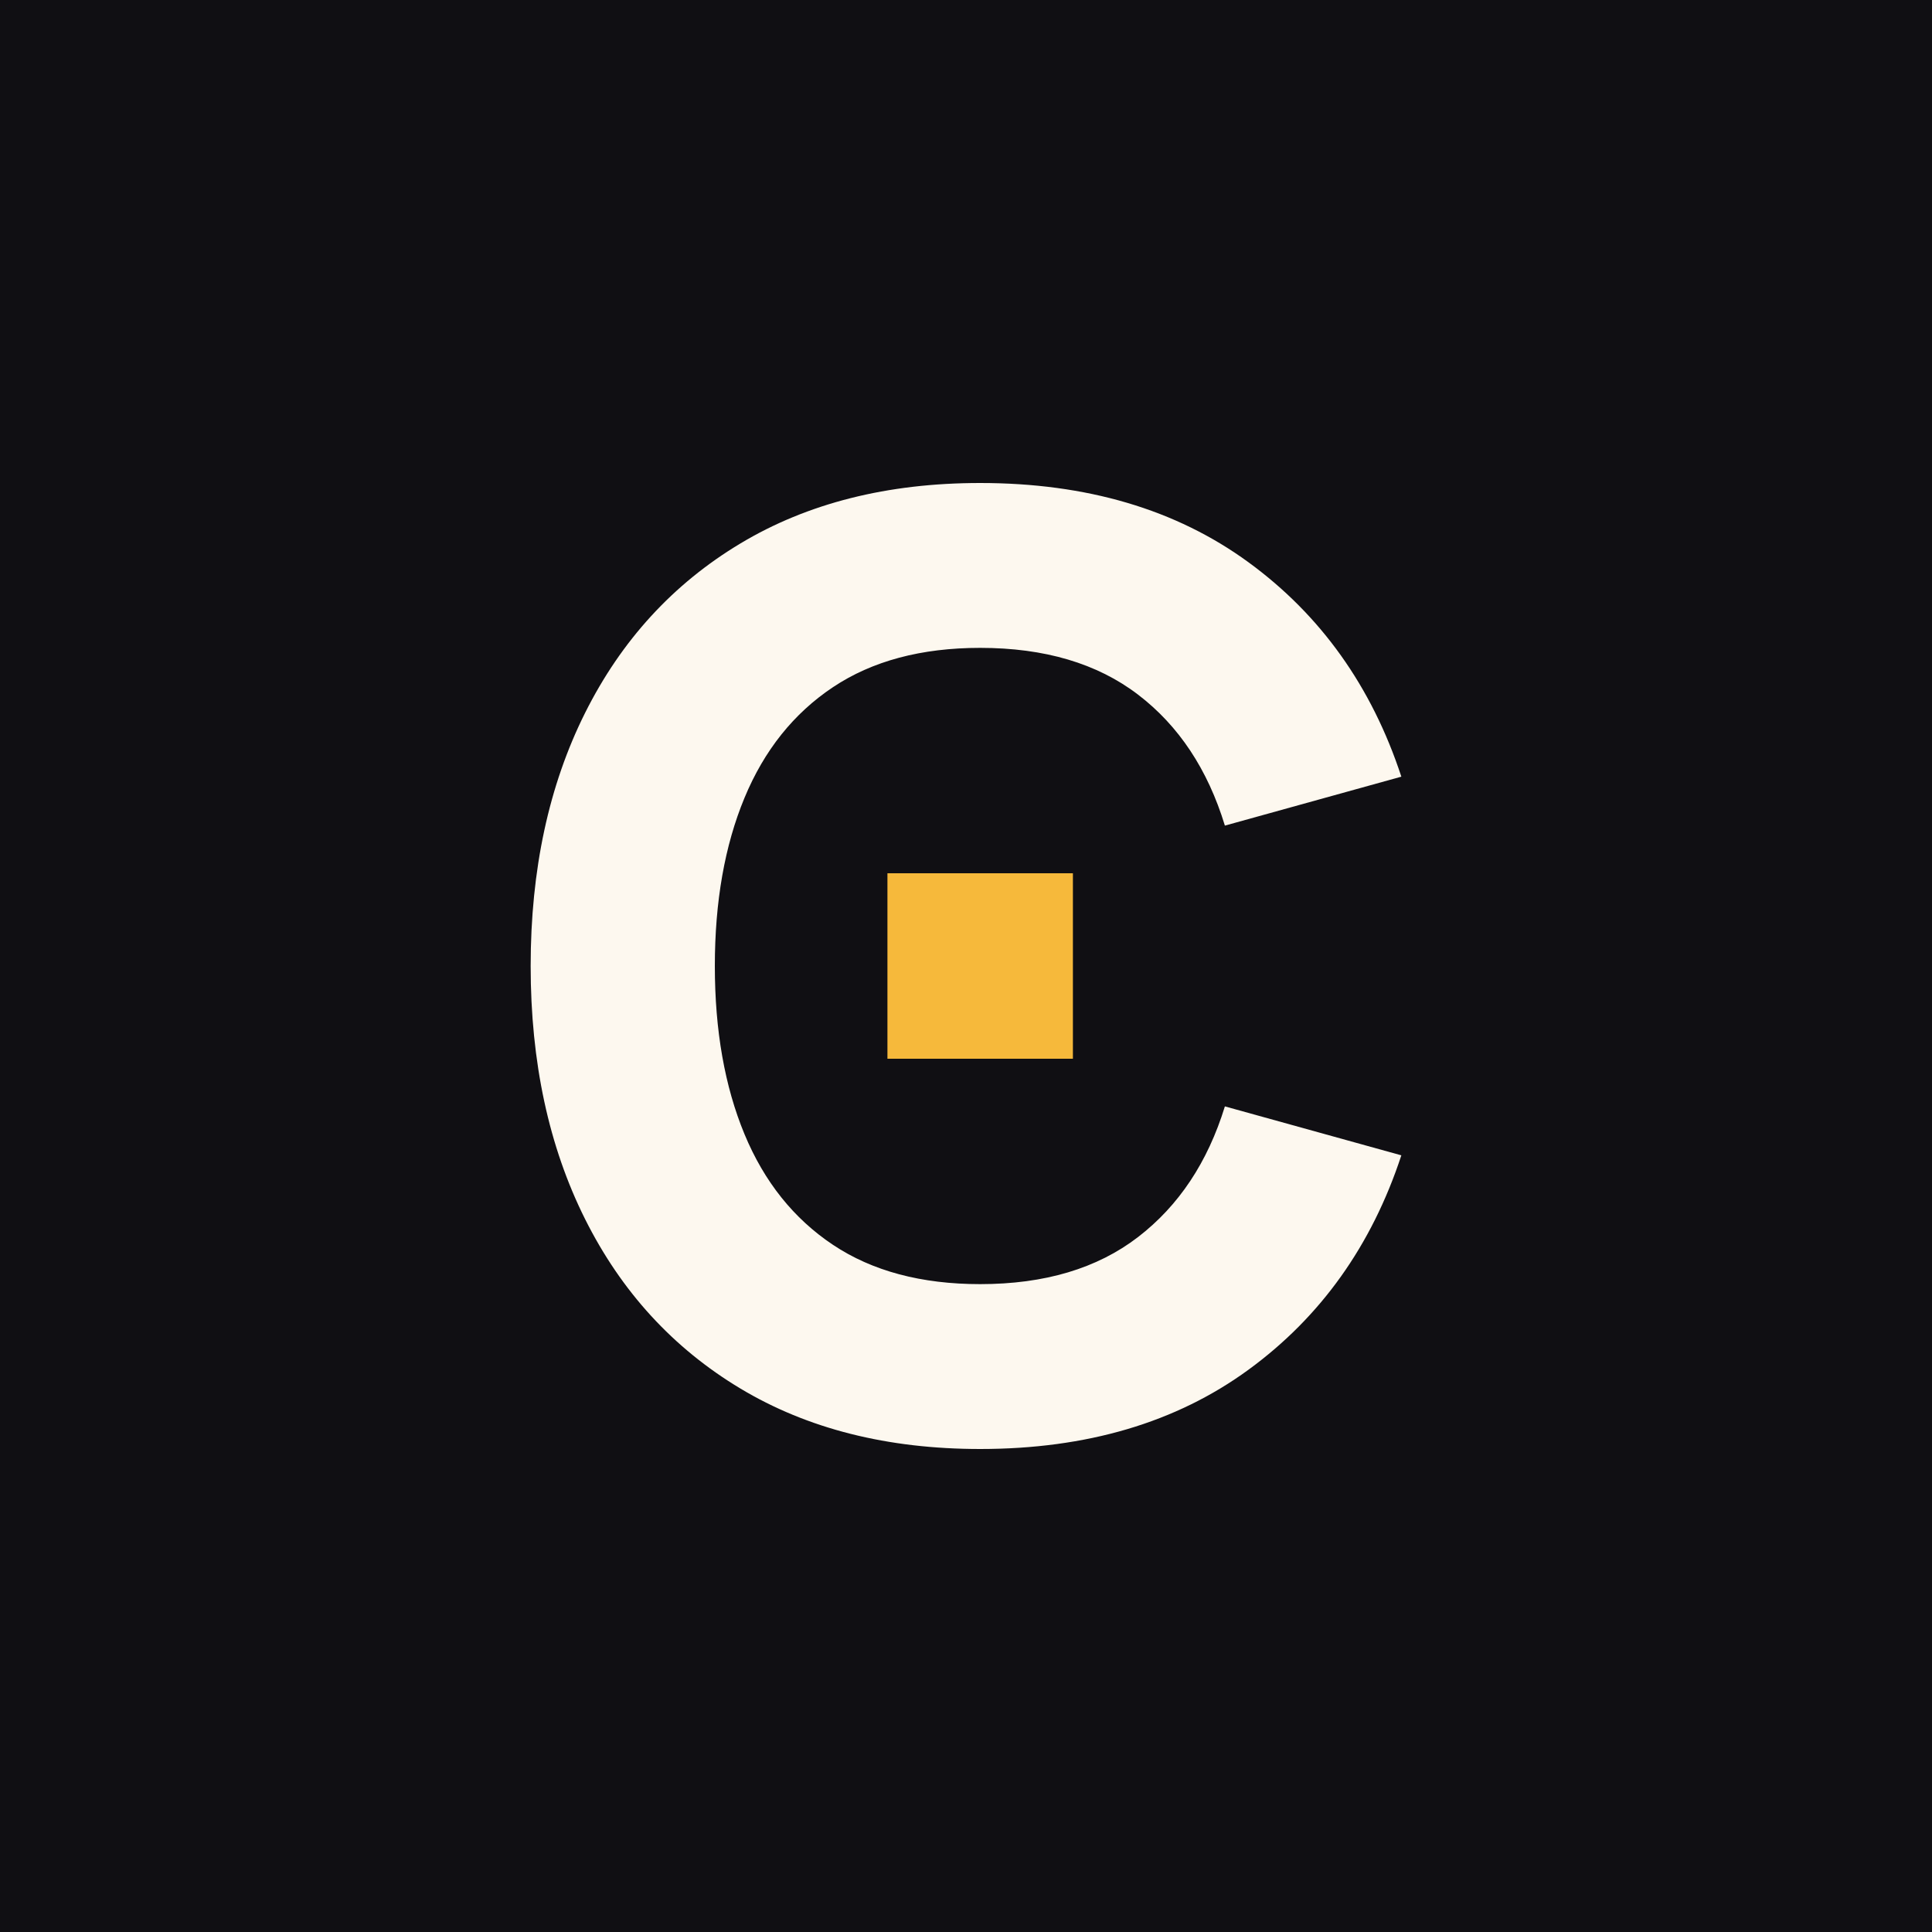
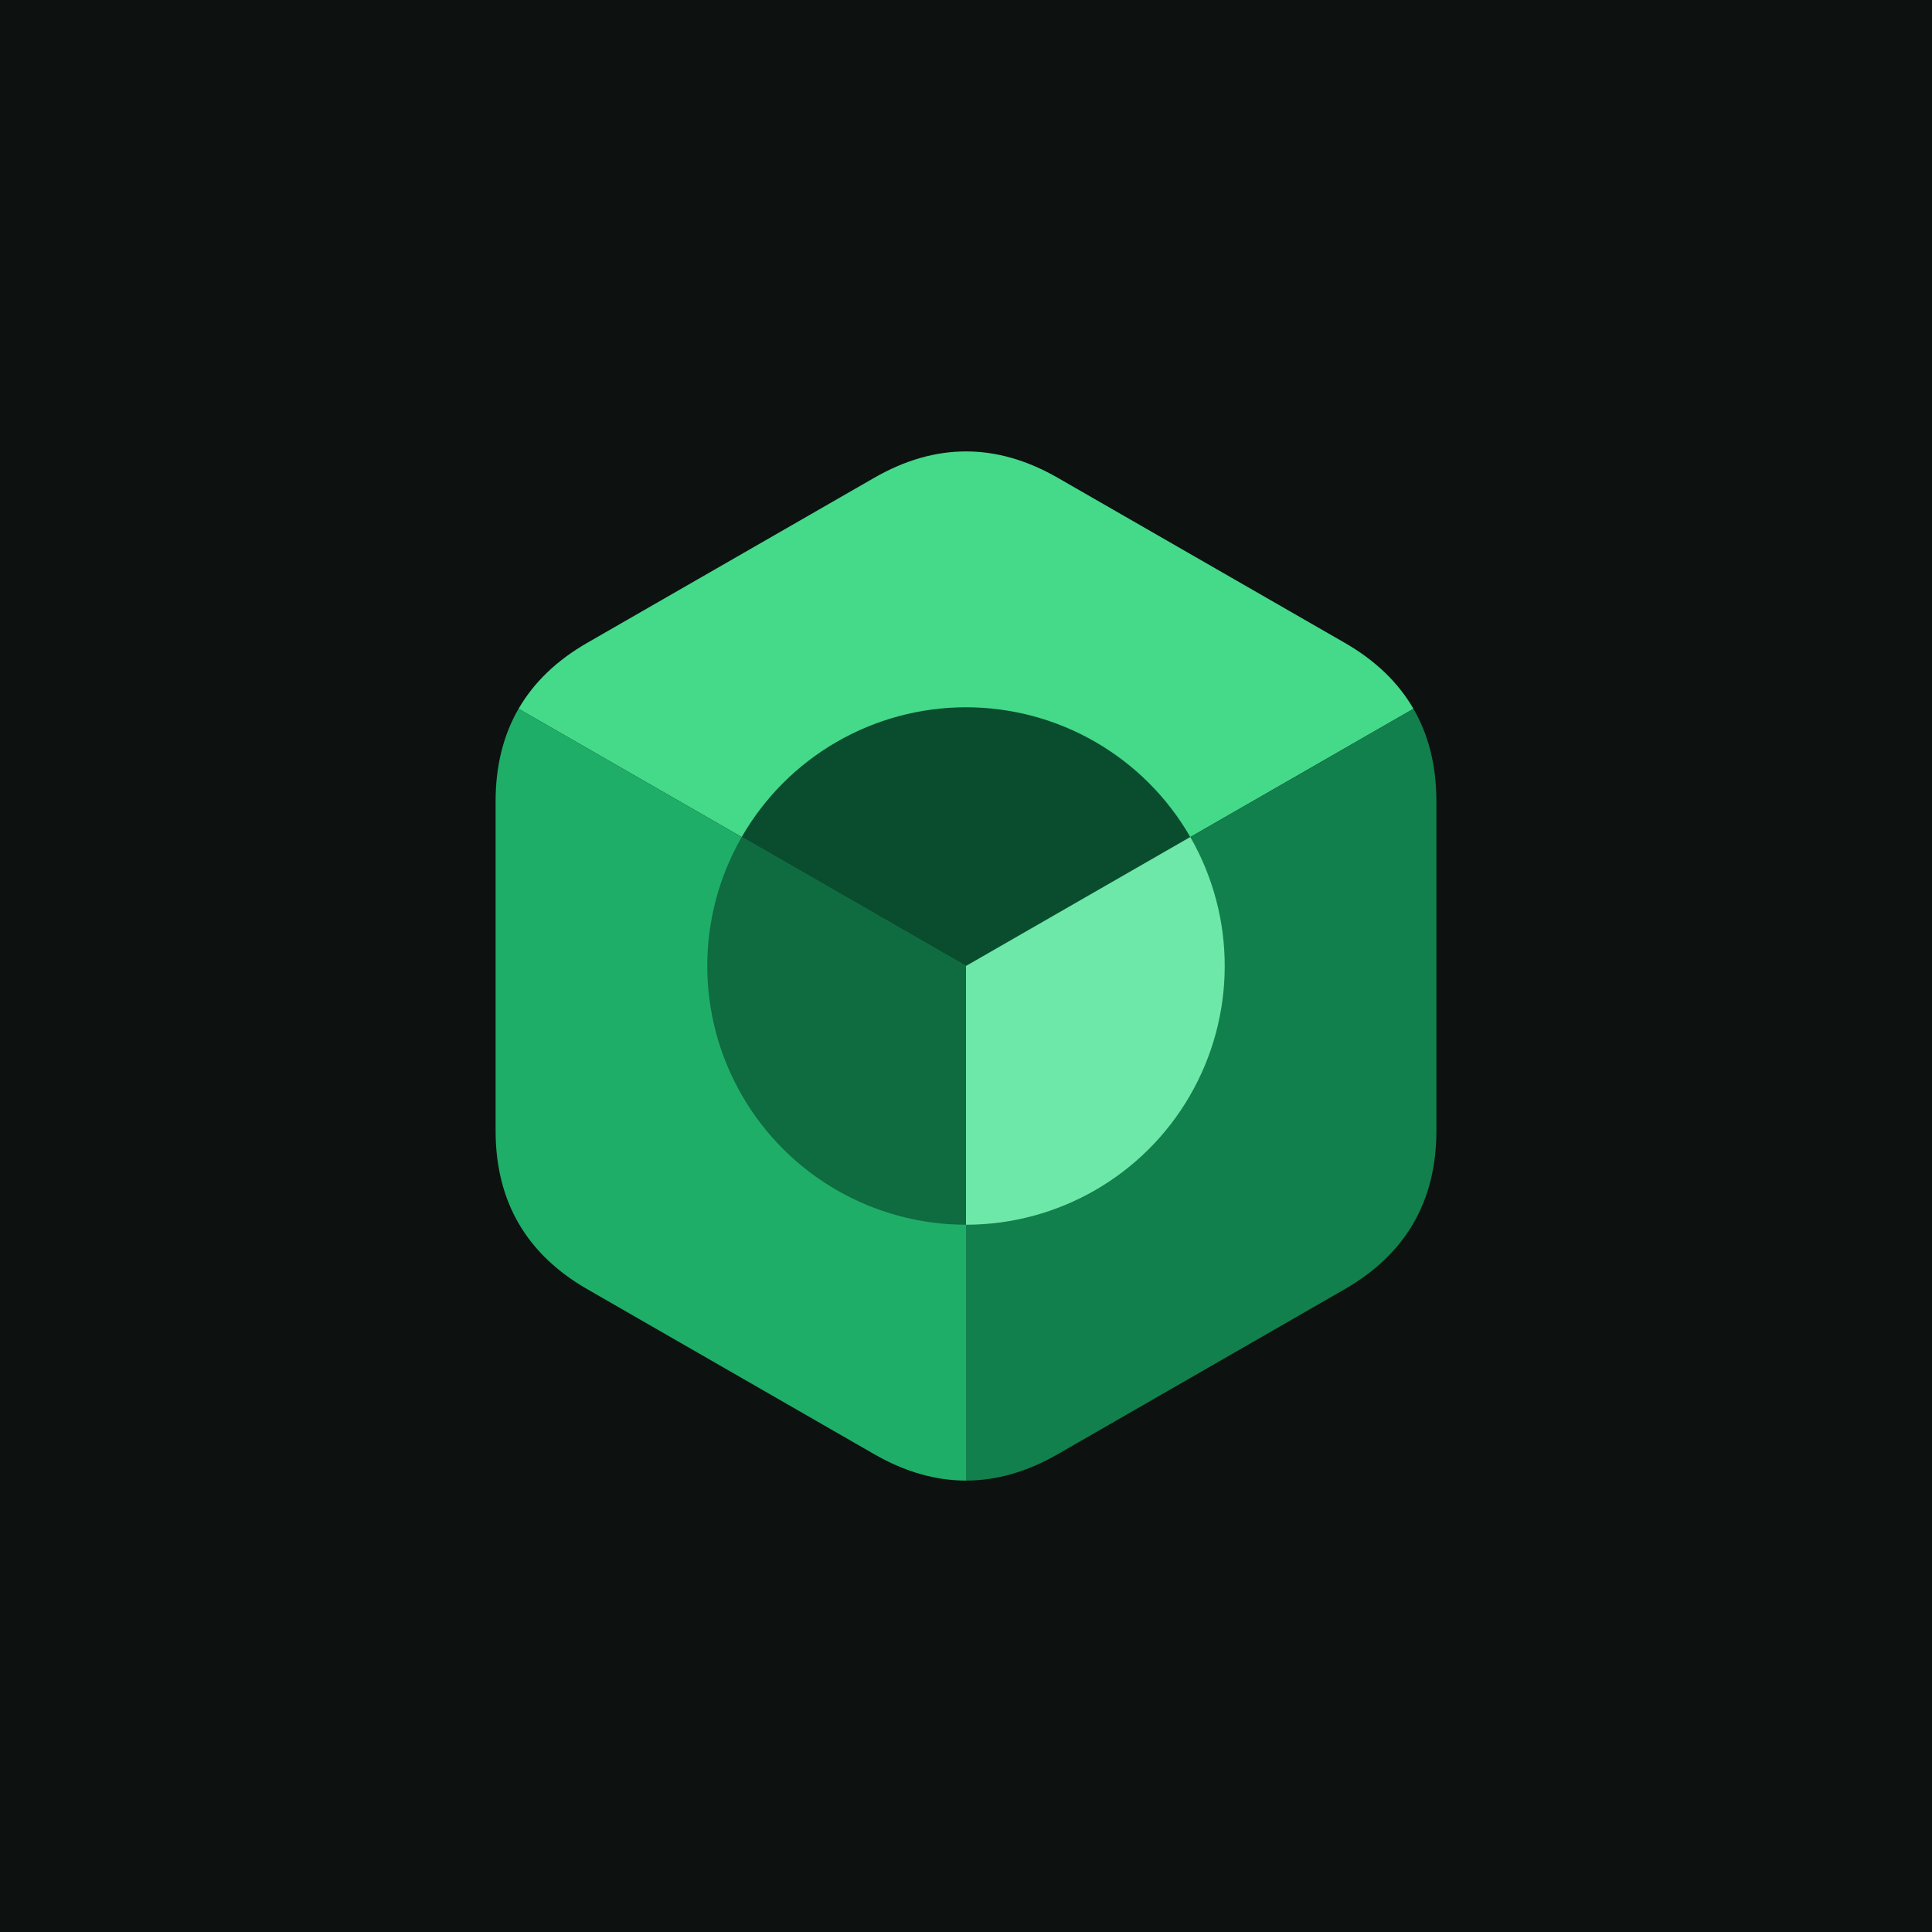
<svg xmlns="http://www.w3.org/2000/svg" viewBox="0 0 1024 1024" width="1024" height="1024">
-   <rect width="1024" height="1024" rx="0" fill="#100F13" />
-   <g transform="translate(281.26 256.00) scale(0.341333)">
-     <path d="M698 1500Q482 1500 325.5 1406Q169 1312 84.5 1143Q0 974 0 750Q0 526 84.5 357Q169 188 325.5 94Q482 0 698 0Q946 0 1114.5 123Q1283 246 1352 456L1078 532Q1038 401 943 328.5Q848 256 698 256Q561 256 469.5 317Q378 378 332 489Q286 600 286 750Q286 900 332 1011Q378 1122 469.5 1183Q561 1244 698 1244Q848 1244 943 1171Q1038 1098 1078 968L1352 1044Q1283 1254 1114.5 1377Q946 1500 698 1500Z" fill="#FDF8EF" />
-     <path d="M554 894V606H842V894Z" fill="#F6B93B" />
-   </g>
+   <rect width="1024" height="1024" fill="#0D1210" />
+   <path fill="#45D98A" d="M512 512L274.84 375.67Q286.99 354.66 311.31 340.68L463.37 253.24Q512 225.28 560.63 253.24L712.69 340.68Q737.01 354.66 749.16 375.67Z" />
+   <path fill="#12804C" d="M512 512L749.16 375.67Q761.32 396.69 761.32 424.74L761.32 599.26Q761.32 655.36 712.69 683.32L560.63 770.76Q536.32 784.74 512 784.74Z" />
+   <path fill="#1FAE68" d="M512 512L512 784.74Q487.68 784.74 463.37 770.76L311.31 683.32Q262.68 655.36 262.68 599.26L262.68 424.74Q262.68 396.69 274.84 375.67Z" />
+   <path fill="#0A4D2E" d="M512 512L393.12 443.65A137.13 137.13 0 0 1 630.88 443.65Z" />
+   <path fill="#6EE8A8" d="M512 512L630.88 443.65A137.13 137.13 0 0 1 512 649.13Z" />
+   <path fill="#0F6B40" d="M512 512L512 649.13A137.13 137.13 0 0 1 393.12 443.65Z" />
</svg>
